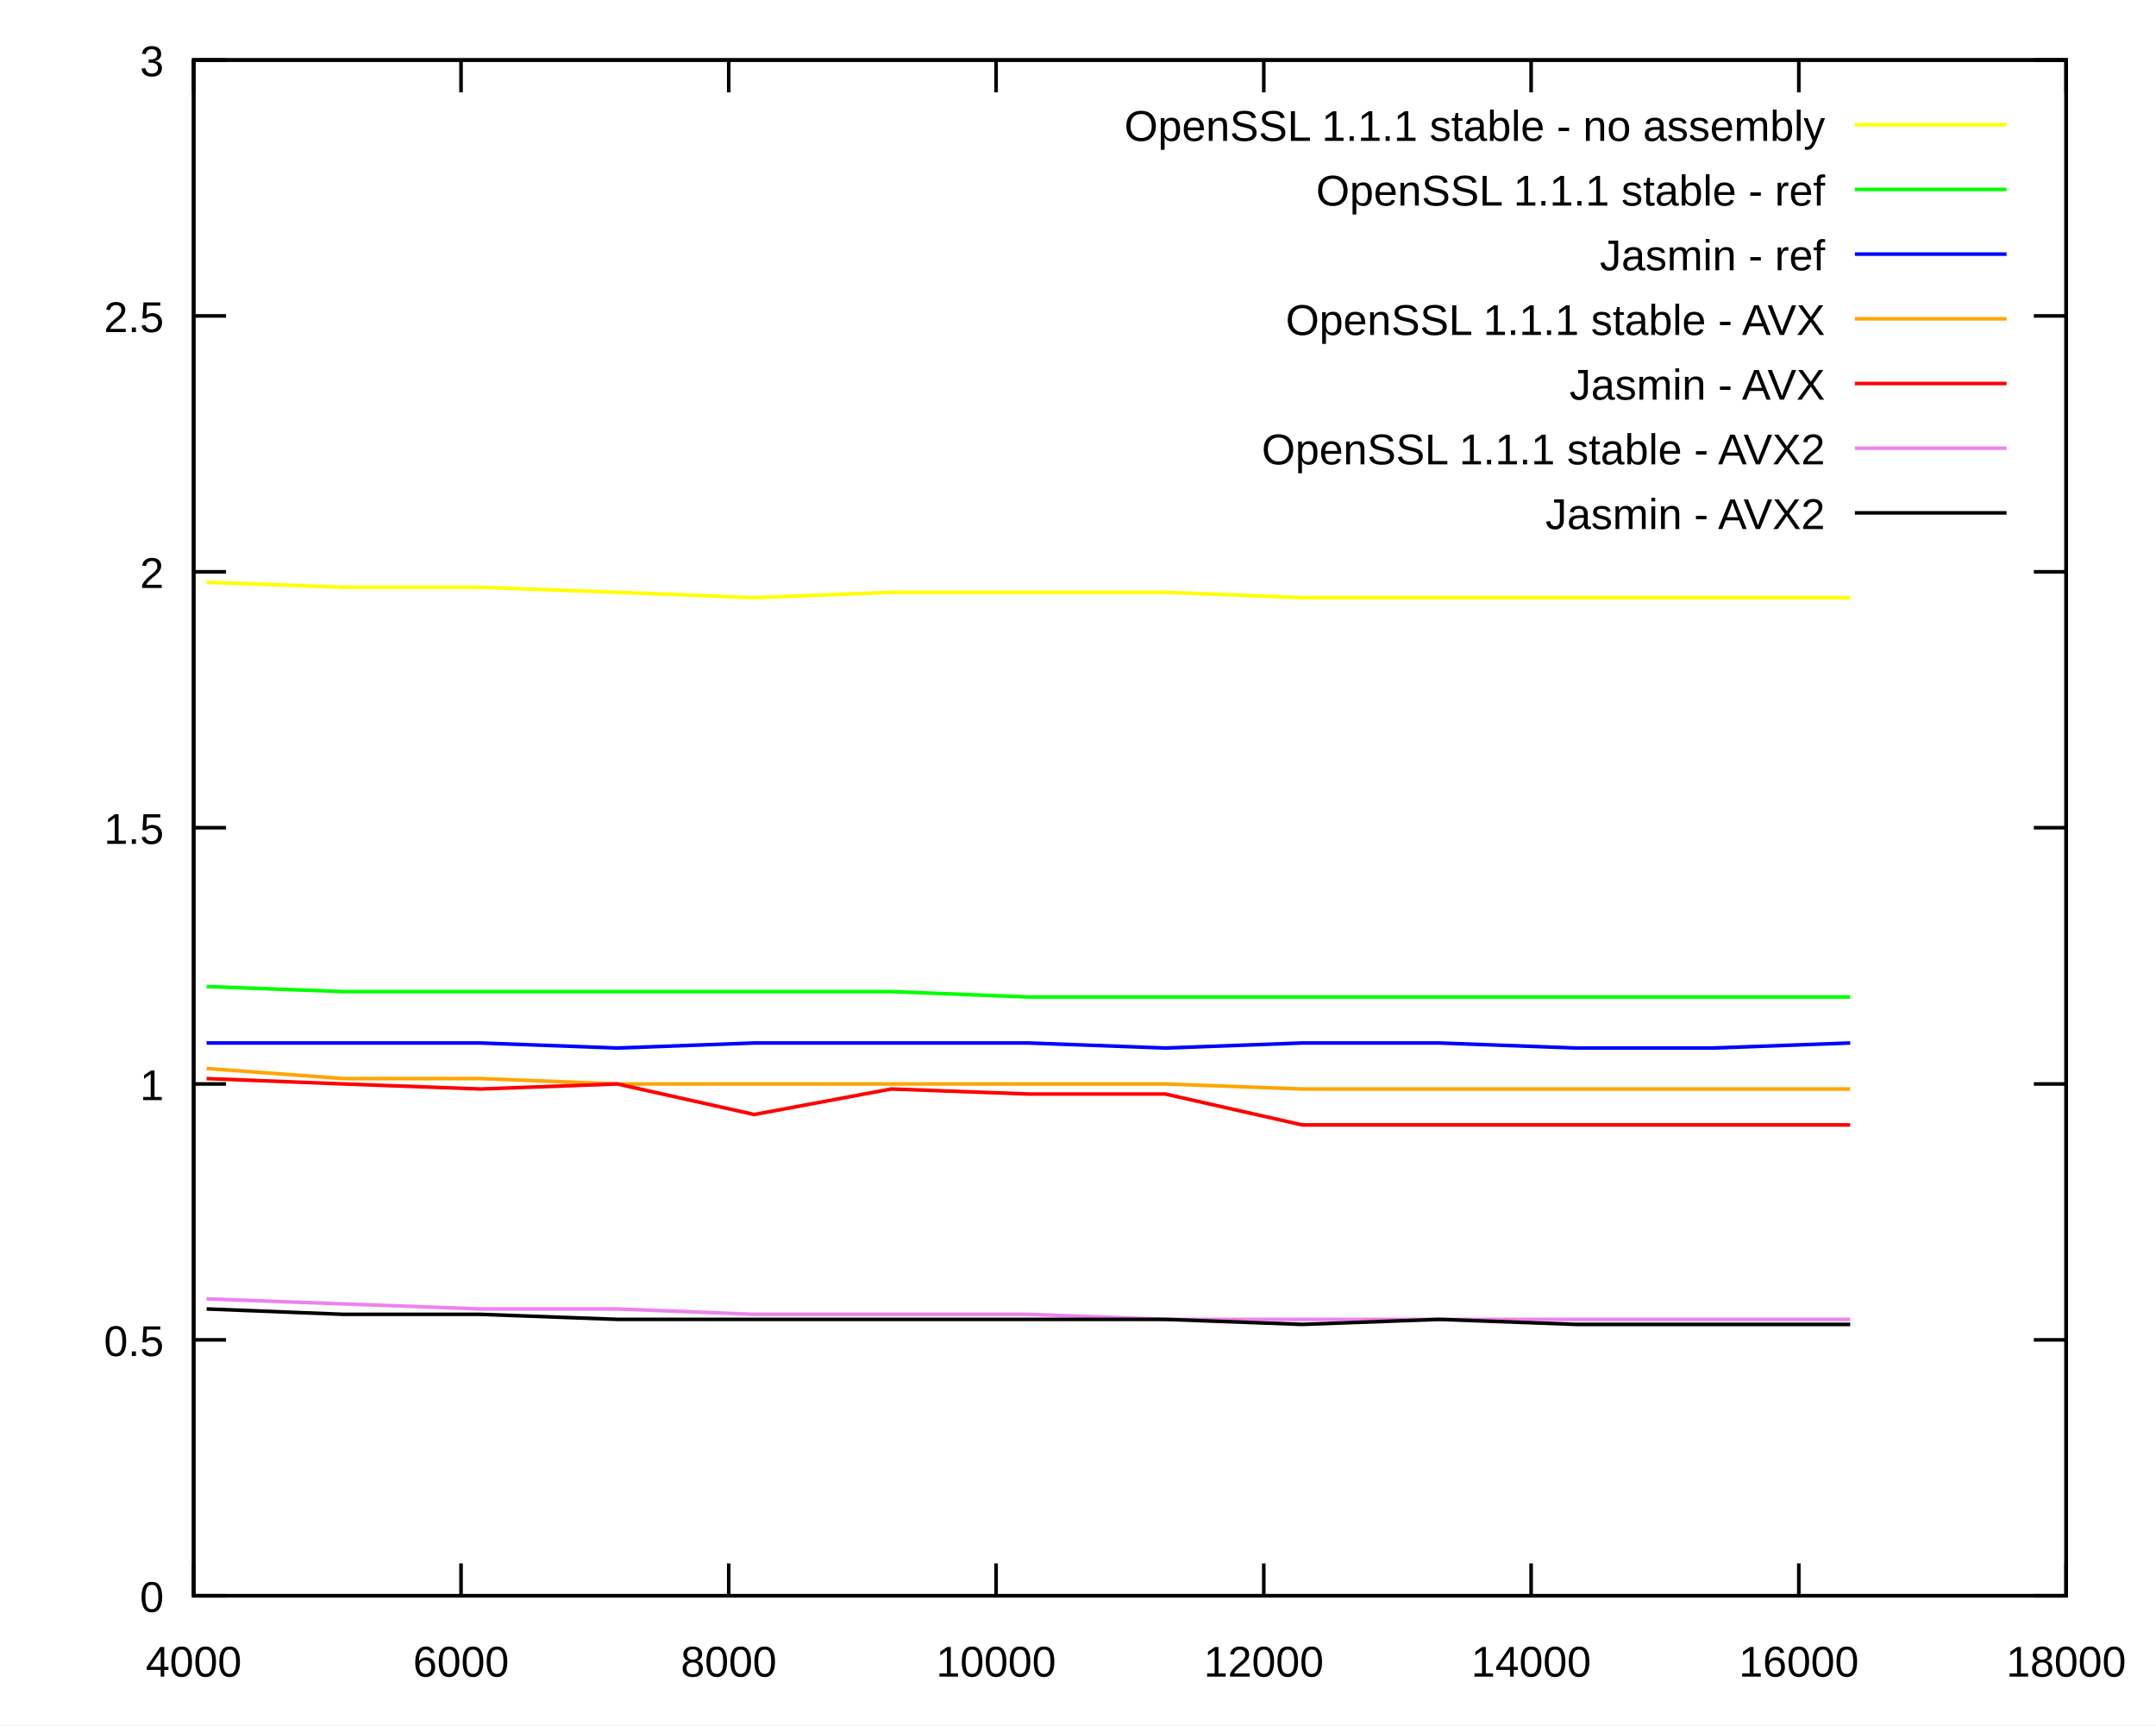
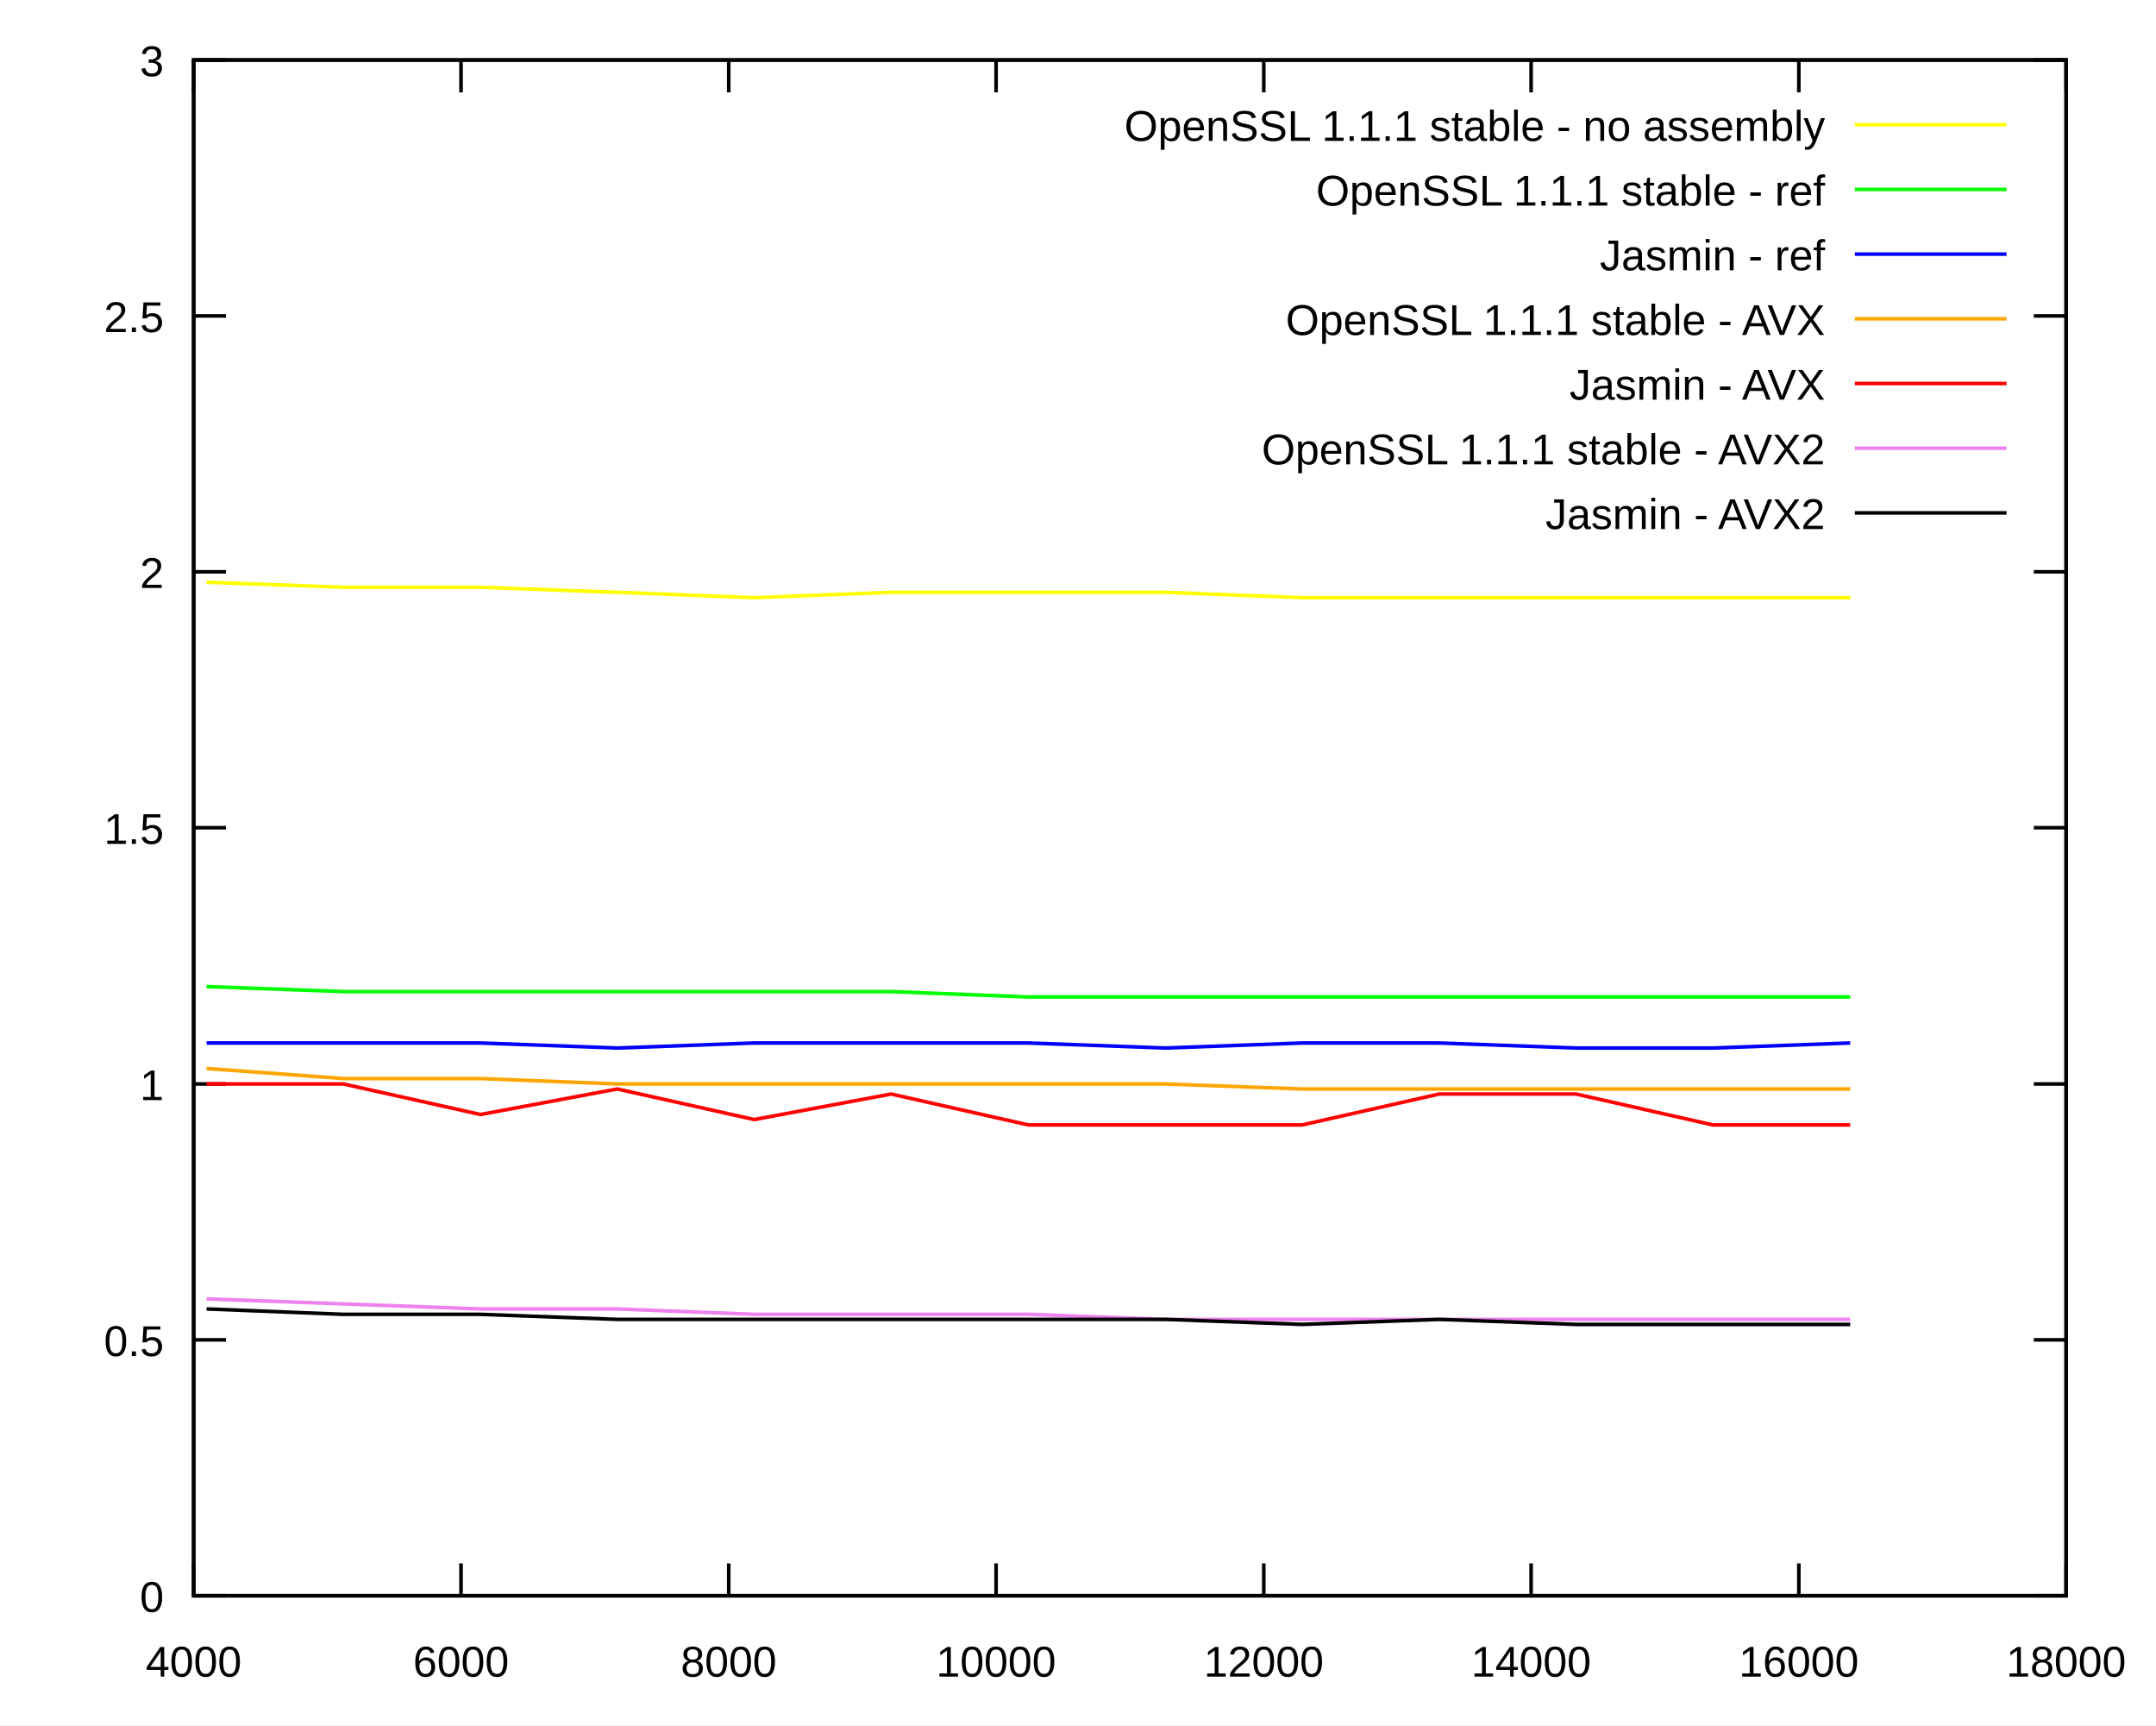
<svg xmlns="http://www.w3.org/2000/svg" xmlns:xlink="http://www.w3.org/1999/xlink" width="600" height="480" viewBox="0 0 600 480">
  <g id="gnuplot_canvas">
    <rect x="0" y="0" width="600" height="480" fill="#ffffff" />
    <defs>
      <circle id="gpDot" r="0.5" stroke-width="0.5" />
      <path id="gpPt0" stroke-width="0.222" stroke="currentColor" d="M-1,0 h2 M0,-1 v2" />
      <path id="gpPt1" stroke-width="0.222" stroke="currentColor" d="M-1,-1 L1,1 M1,-1 L-1,1" />
      <path id="gpPt2" stroke-width="0.222" stroke="currentColor" d="M-1,0 L1,0 M0,-1 L0,1 M-1,-1 L1,1 M-1,1 L1,-1" />
      <rect id="gpPt3" stroke-width="0.222" stroke="currentColor" x="-1" y="-1" width="2" height="2" />
      <rect id="gpPt4" stroke-width="0.222" stroke="currentColor" fill="currentColor" x="-1" y="-1" width="2" height="2" />
      <circle id="gpPt5" stroke-width="0.222" stroke="currentColor" cx="0" cy="0" r="1" />
      <use xlink:href="#gpPt5" id="gpPt6" fill="currentColor" stroke="none" />
      <path id="gpPt7" stroke-width="0.222" stroke="currentColor" d="M0,-1.33 L-1.33,0.67 L1.33,0.67 z" />
      <use xlink:href="#gpPt7" id="gpPt8" fill="currentColor" stroke="none" />
      <use xlink:href="#gpPt7" id="gpPt9" stroke="currentColor" transform="rotate(180)" />
      <use xlink:href="#gpPt9" id="gpPt10" fill="currentColor" stroke="none" />
      <use xlink:href="#gpPt3" id="gpPt11" stroke="currentColor" transform="rotate(45)" />
      <use xlink:href="#gpPt11" id="gpPt12" fill="currentColor" stroke="none" />
      <path id="gpPt13" stroke-width="0.222" stroke="currentColor" d="M0,1.330 L1.265,0.411 L0.782,-1.067 L-0.782,-1.076 L-1.265,0.411 z" />
      <use xlink:href="#gpPt13" id="gpPt14" fill="currentColor" stroke="none" />
      <filter id="textbox" filterUnits="objectBoundingBox" x="0" y="0" height="1" width="1">
        <feFlood flood-color="#FFFFFF" flood-opacity="1" result="bgnd" />
        <feComposite in="SourceGraphic" in2="bgnd" operator="atop" />
      </filter>
      <filter id="greybox" filterUnits="objectBoundingBox" x="0" y="0" height="1" width="1">
        <feFlood flood-color="lightgrey" flood-opacity="1" result="grey" />
        <feComposite in="SourceGraphic" in2="grey" operator="atop" />
      </filter>
    </defs>
    <g fill="none" color="#FFFFFF" stroke="black" stroke-width="1.00" stroke-linecap="butt" stroke-linejoin="miter">
</g>
    <g fill="none" color="black" stroke="currentColor" stroke-width="1.00" stroke-linecap="butt" stroke-linejoin="miter">
      <path stroke="black" d="M53.9,444.0 L62.9,444.0 M575.0,444.0 L566.0,444.0  " />
      <g transform="translate(45.6,448.5)" stroke="none" fill="black" font-family="Arial" font-size="12.00" text-anchor="end">
        <text>
          <tspan font-family="Arial"> 0</tspan>
        </text>
      </g>
    </g>
    <g fill="none" color="black" stroke="currentColor" stroke-width="1.00" stroke-linecap="butt" stroke-linejoin="miter">
      <path stroke="black" d="M53.9,372.8 L62.9,372.8 M575.0,372.8 L566.0,372.8  " />
      <g transform="translate(45.6,377.3)" stroke="none" fill="black" font-family="Arial" font-size="12.00" text-anchor="end">
        <text>
          <tspan font-family="Arial"> 0.5</tspan>
        </text>
      </g>
    </g>
    <g fill="none" color="black" stroke="currentColor" stroke-width="1.00" stroke-linecap="butt" stroke-linejoin="miter">
      <path stroke="black" d="M53.9,301.6 L62.9,301.6 M575.0,301.6 L566.0,301.6  " />
      <g transform="translate(45.6,306.1)" stroke="none" fill="black" font-family="Arial" font-size="12.00" text-anchor="end">
        <text>
          <tspan font-family="Arial"> 1</tspan>
        </text>
      </g>
    </g>
    <g fill="none" color="black" stroke="currentColor" stroke-width="1.00" stroke-linecap="butt" stroke-linejoin="miter">
      <path stroke="black" d="M53.9,230.3 L62.9,230.3 M575.0,230.3 L566.0,230.3  " />
      <g transform="translate(45.6,234.8)" stroke="none" fill="black" font-family="Arial" font-size="12.00" text-anchor="end">
        <text>
          <tspan font-family="Arial"> 1.5</tspan>
        </text>
      </g>
    </g>
    <g fill="none" color="black" stroke="currentColor" stroke-width="1.00" stroke-linecap="butt" stroke-linejoin="miter">
      <path stroke="black" d="M53.9,159.1 L62.9,159.1 M575.0,159.1 L566.0,159.1  " />
      <g transform="translate(45.6,163.6)" stroke="none" fill="black" font-family="Arial" font-size="12.00" text-anchor="end">
        <text>
          <tspan font-family="Arial"> 2</tspan>
        </text>
      </g>
    </g>
    <g fill="none" color="black" stroke="currentColor" stroke-width="1.00" stroke-linecap="butt" stroke-linejoin="miter">
      <path stroke="black" d="M53.9,87.9 L62.9,87.9 M575.0,87.9 L566.0,87.9  " />
      <g transform="translate(45.6,92.4)" stroke="none" fill="black" font-family="Arial" font-size="12.00" text-anchor="end">
        <text>
          <tspan font-family="Arial"> 2.5</tspan>
        </text>
      </g>
    </g>
    <g fill="none" color="black" stroke="currentColor" stroke-width="1.00" stroke-linecap="butt" stroke-linejoin="miter">
      <path stroke="black" d="M53.9,16.7 L62.9,16.7 M575.0,16.7 L566.0,16.7  " />
      <g transform="translate(45.6,21.2)" stroke="none" fill="black" font-family="Arial" font-size="12.00" text-anchor="end">
        <text>
          <tspan font-family="Arial"> 3</tspan>
        </text>
      </g>
    </g>
    <g fill="none" color="black" stroke="currentColor" stroke-width="1.00" stroke-linecap="butt" stroke-linejoin="miter">
      <path stroke="black" d="M53.9,444.0 L53.9,435.0 M53.9,16.7 L53.9,25.7  " />
      <g transform="translate(53.9,466.5)" stroke="none" fill="black" font-family="Arial" font-size="12.00" text-anchor="middle">
        <text>
          <tspan font-family="Arial"> 4000</tspan>
        </text>
      </g>
    </g>
    <g fill="none" color="black" stroke="currentColor" stroke-width="1.00" stroke-linecap="butt" stroke-linejoin="miter">
      <path stroke="black" d="M128.3,444.0 L128.3,435.0 M128.3,16.7 L128.3,25.7  " />
      <g transform="translate(128.3,466.5)" stroke="none" fill="black" font-family="Arial" font-size="12.00" text-anchor="middle">
        <text>
          <tspan font-family="Arial"> 6000</tspan>
        </text>
      </g>
    </g>
    <g fill="none" color="black" stroke="currentColor" stroke-width="1.00" stroke-linecap="butt" stroke-linejoin="miter">
      <path stroke="black" d="M202.8,444.0 L202.8,435.0 M202.8,16.7 L202.8,25.7  " />
      <g transform="translate(202.8,466.5)" stroke="none" fill="black" font-family="Arial" font-size="12.00" text-anchor="middle">
        <text>
          <tspan font-family="Arial"> 8000</tspan>
        </text>
      </g>
    </g>
    <g fill="none" color="black" stroke="currentColor" stroke-width="1.00" stroke-linecap="butt" stroke-linejoin="miter">
      <path stroke="black" d="M277.2,444.0 L277.2,435.0 M277.2,16.7 L277.2,25.7  " />
      <g transform="translate(277.2,466.5)" stroke="none" fill="black" font-family="Arial" font-size="12.00" text-anchor="middle">
        <text>
          <tspan font-family="Arial"> 10000</tspan>
        </text>
      </g>
    </g>
    <g fill="none" color="black" stroke="currentColor" stroke-width="1.00" stroke-linecap="butt" stroke-linejoin="miter">
      <path stroke="black" d="M351.7,444.0 L351.7,435.0 M351.7,16.7 L351.7,25.7  " />
      <g transform="translate(351.7,466.5)" stroke="none" fill="black" font-family="Arial" font-size="12.00" text-anchor="middle">
        <text>
          <tspan font-family="Arial"> 12000</tspan>
        </text>
      </g>
    </g>
    <g fill="none" color="black" stroke="currentColor" stroke-width="1.00" stroke-linecap="butt" stroke-linejoin="miter">
      <path stroke="black" d="M426.1,444.0 L426.1,435.0 M426.1,16.7 L426.1,25.7  " />
      <g transform="translate(426.1,466.5)" stroke="none" fill="black" font-family="Arial" font-size="12.00" text-anchor="middle">
        <text>
          <tspan font-family="Arial"> 14000</tspan>
        </text>
      </g>
    </g>
    <g fill="none" color="black" stroke="currentColor" stroke-width="1.00" stroke-linecap="butt" stroke-linejoin="miter">
      <path stroke="black" d="M500.6,444.0 L500.6,435.0 M500.6,16.7 L500.6,25.7  " />
      <g transform="translate(500.6,466.5)" stroke="none" fill="black" font-family="Arial" font-size="12.00" text-anchor="middle">
        <text>
          <tspan font-family="Arial"> 16000</tspan>
        </text>
      </g>
    </g>
    <g fill="none" color="black" stroke="currentColor" stroke-width="1.00" stroke-linecap="butt" stroke-linejoin="miter">
      <path stroke="black" d="M575.0,444.0 L575.0,435.0 M575.0,16.7 L575.0,25.7  " />
      <g transform="translate(575.0,466.5)" stroke="none" fill="black" font-family="Arial" font-size="12.00" text-anchor="middle">
        <text>
          <tspan font-family="Arial"> 18000</tspan>
        </text>
      </g>
    </g>
    <g fill="none" color="black" stroke="currentColor" stroke-width="1.00" stroke-linecap="butt" stroke-linejoin="miter">
</g>
    <g fill="none" color="black" stroke="currentColor" stroke-width="1.00" stroke-linecap="butt" stroke-linejoin="miter">
      <path stroke="black" d="M53.9,16.7 L53.9,444.0 L575.0,444.0 L575.0,16.7 L53.9,16.7 Z  " />
    </g>
    <g fill="none" color="black" stroke="currentColor" stroke-width="1.00" stroke-linecap="butt" stroke-linejoin="miter">
</g>
    <g id="gnuplot_plot_1">
      <g fill="none" color="black" stroke="currentColor" stroke-width="1.00" stroke-linecap="butt" stroke-linejoin="miter">
        <g transform="translate(507.9,39.2)" stroke="none" fill="black" font-family="Arial" font-size="12.00" text-anchor="end">
          <text>
            <tspan font-family="Arial">OpenSSL 1.1.1 stable - no assembly</tspan>
          </text>
        </g>
      </g>
      <g fill="none" color="black" stroke="currentColor" stroke-width="1.00" stroke-linecap="butt" stroke-linejoin="miter">
        <path stroke="rgb(255, 255,   0)" d="M516.2,34.7 L558.4,34.7 M57.5,162.0 L95.6,163.4 L133.7,163.4 L171.8,164.8 L209.9,166.3 L248.0,164.8   L286.2,164.8 L324.3,164.8 L362.4,166.3 L400.5,166.3 L438.6,166.3 L476.7,166.3 L514.9,166.3  " />
      </g>
    </g>
    <g id="gnuplot_plot_2">
      <g fill="none" color="black" stroke="currentColor" stroke-width="1.00" stroke-linecap="butt" stroke-linejoin="miter">
        <g transform="translate(507.9,57.2)" stroke="none" fill="black" font-family="Arial" font-size="12.00" text-anchor="end">
          <text>
            <tspan font-family="Arial">OpenSSL 1.1.1 stable - ref</tspan>
          </text>
        </g>
      </g>
      <g fill="none" color="black" stroke="currentColor" stroke-width="1.00" stroke-linecap="butt" stroke-linejoin="miter">
        <path stroke="rgb(  0, 255,   0)" d="M516.2,52.7 L558.4,52.7 M57.5,274.5 L95.6,275.9 L133.7,275.9 L171.8,275.9 L209.9,275.9 L248.0,275.9   L286.2,277.4 L324.3,277.4 L362.4,277.4 L400.5,277.4 L438.6,277.4 L476.7,277.4 L514.9,277.4  " />
      </g>
    </g>
    <g id="gnuplot_plot_3">
      <g fill="none" color="black" stroke="currentColor" stroke-width="1.00" stroke-linecap="butt" stroke-linejoin="miter">
        <g transform="translate(507.9,75.2)" stroke="none" fill="black" font-family="Arial" font-size="12.00" text-anchor="end">
          <text>
            <tspan font-family="Arial">Jasmin - ref</tspan>
          </text>
        </g>
      </g>
      <g fill="none" color="black" stroke="currentColor" stroke-width="1.00" stroke-linecap="butt" stroke-linejoin="miter">
        <path stroke="rgb(  0,   0, 255)" d="M516.2,70.7 L558.4,70.7 M57.5,290.2 L95.6,290.2 L133.7,290.2 L171.8,291.6 L209.9,290.2 L248.0,290.2   L286.2,290.2 L324.3,291.6 L362.4,290.2 L400.5,290.2 L438.6,291.6 L476.7,291.6 L514.9,290.2  " />
      </g>
    </g>
    <g id="gnuplot_plot_4">
      <g fill="none" color="black" stroke="currentColor" stroke-width="1.00" stroke-linecap="butt" stroke-linejoin="miter">
        <g transform="translate(507.9,93.2)" stroke="none" fill="black" font-family="Arial" font-size="12.00" text-anchor="end">
          <text>
            <tspan font-family="Arial">OpenSSL 1.1.1 stable - AVX</tspan>
          </text>
        </g>
      </g>
      <g fill="none" color="black" stroke="currentColor" stroke-width="1.00" stroke-linecap="butt" stroke-linejoin="miter">
        <path stroke="rgb(255, 165,   0)" d="M516.2,88.7 L558.4,88.7 M57.5,297.3 L95.6,300.1 L133.7,300.1 L171.8,301.6 L209.9,301.6 L248.0,301.6   L286.2,301.6 L324.3,301.6 L362.4,303.0 L400.5,303.0 L438.6,303.0 L476.7,303.0 L514.9,303.0  " />
      </g>
    </g>
    <g id="gnuplot_plot_5">
      <g fill="none" color="black" stroke="currentColor" stroke-width="1.00" stroke-linecap="butt" stroke-linejoin="miter">
        <g transform="translate(507.9,111.2)" stroke="none" fill="black" font-family="Arial" font-size="12.00" text-anchor="end">
          <text>
            <tspan font-family="Arial">Jasmin - AVX</tspan>
          </text>
        </g>
      </g>
      <g fill="none" color="black" stroke="currentColor" stroke-width="1.00" stroke-linecap="butt" stroke-linejoin="miter">
-         <path stroke="rgb(255,   0,   0)" d="M516.2,106.7 L558.4,106.7 M57.5,300.1 L95.6,301.6 L133.7,303.0 L171.8,301.6 L209.9,310.1 L248.0,303.0   L286.2,304.4 L324.3,304.4 L362.4,313.0 L400.5,313.0 L438.6,313.0 L476.7,313.0 L514.9,313.0  " />
+         <path stroke="rgb(255,   0,   0)" d="M516.2,106.7 L558.4,106.7 M57.5,301.6 L95.6,301.6 L133.7,310.1 L171.8,303.0 L209.9,311.5 L248.0,304.4   L286.2,313.0 L324.3,313.0 L362.4,313.0 L400.5,304.4 L438.6,304.4 L476.7,313.0 L514.9,313.0  " />
      </g>
    </g>
    <g id="gnuplot_plot_6">
      <g fill="none" color="black" stroke="currentColor" stroke-width="1.00" stroke-linecap="butt" stroke-linejoin="miter">
        <g transform="translate(507.9,129.2)" stroke="none" fill="black" font-family="Arial" font-size="12.00" text-anchor="end">
          <text>
            <tspan font-family="Arial">OpenSSL 1.1.1 stable - AVX2</tspan>
          </text>
        </g>
      </g>
      <g fill="none" color="black" stroke="currentColor" stroke-width="1.00" stroke-linecap="butt" stroke-linejoin="miter">
        <path stroke="rgb(238, 130, 238)" d="M516.2,124.7 L558.4,124.7 M57.5,361.4 L95.6,362.8 L133.7,364.2 L171.8,364.2 L209.9,365.7 L248.0,365.7   L286.2,365.7 L324.3,367.1 L362.4,367.1 L400.5,367.1 L438.6,367.1 L476.7,367.1 L514.9,367.1  " />
      </g>
    </g>
    <g id="gnuplot_plot_7">
      <g fill="none" color="black" stroke="currentColor" stroke-width="1.00" stroke-linecap="butt" stroke-linejoin="miter">
        <g transform="translate(507.9,147.2)" stroke="none" fill="black" font-family="Arial" font-size="12.00" text-anchor="end">
          <text>
            <tspan font-family="Arial">Jasmin - AVX2</tspan>
          </text>
        </g>
      </g>
      <g fill="none" color="black" stroke="currentColor" stroke-width="1.00" stroke-linecap="butt" stroke-linejoin="miter">
        <path stroke="rgb(  0,   0,   0)" d="M516.2,142.7 L558.4,142.7 M57.5,364.2 L95.6,365.7 L133.7,365.7 L171.8,367.1 L209.9,367.1 L248.0,367.1   L286.2,367.1 L324.3,367.1 L362.4,368.5 L400.5,367.1 L438.6,368.5 L476.7,368.5 L514.9,368.5  " />
      </g>
    </g>
    <g fill="none" color="#FFFFFF" stroke="rgb(  0,   0,   0)" stroke-width="2.00" stroke-linecap="butt" stroke-linejoin="miter">
</g>
    <g fill="none" color="black" stroke="currentColor" stroke-width="2.00" stroke-linecap="butt" stroke-linejoin="miter">
</g>
    <g fill="none" color="black" stroke="black" stroke-width="1.00" stroke-linecap="butt" stroke-linejoin="miter">
</g>
    <g fill="none" color="black" stroke="currentColor" stroke-width="1.00" stroke-linecap="butt" stroke-linejoin="miter">
      <path stroke="black" d="M53.9,16.7 L53.9,444.0 L575.0,444.0 L575.0,16.7 L53.9,16.7 Z  " />
    </g>
    <g fill="none" color="black" stroke="currentColor" stroke-width="1.00" stroke-linecap="butt" stroke-linejoin="miter">
</g>
  </g>
</svg>
